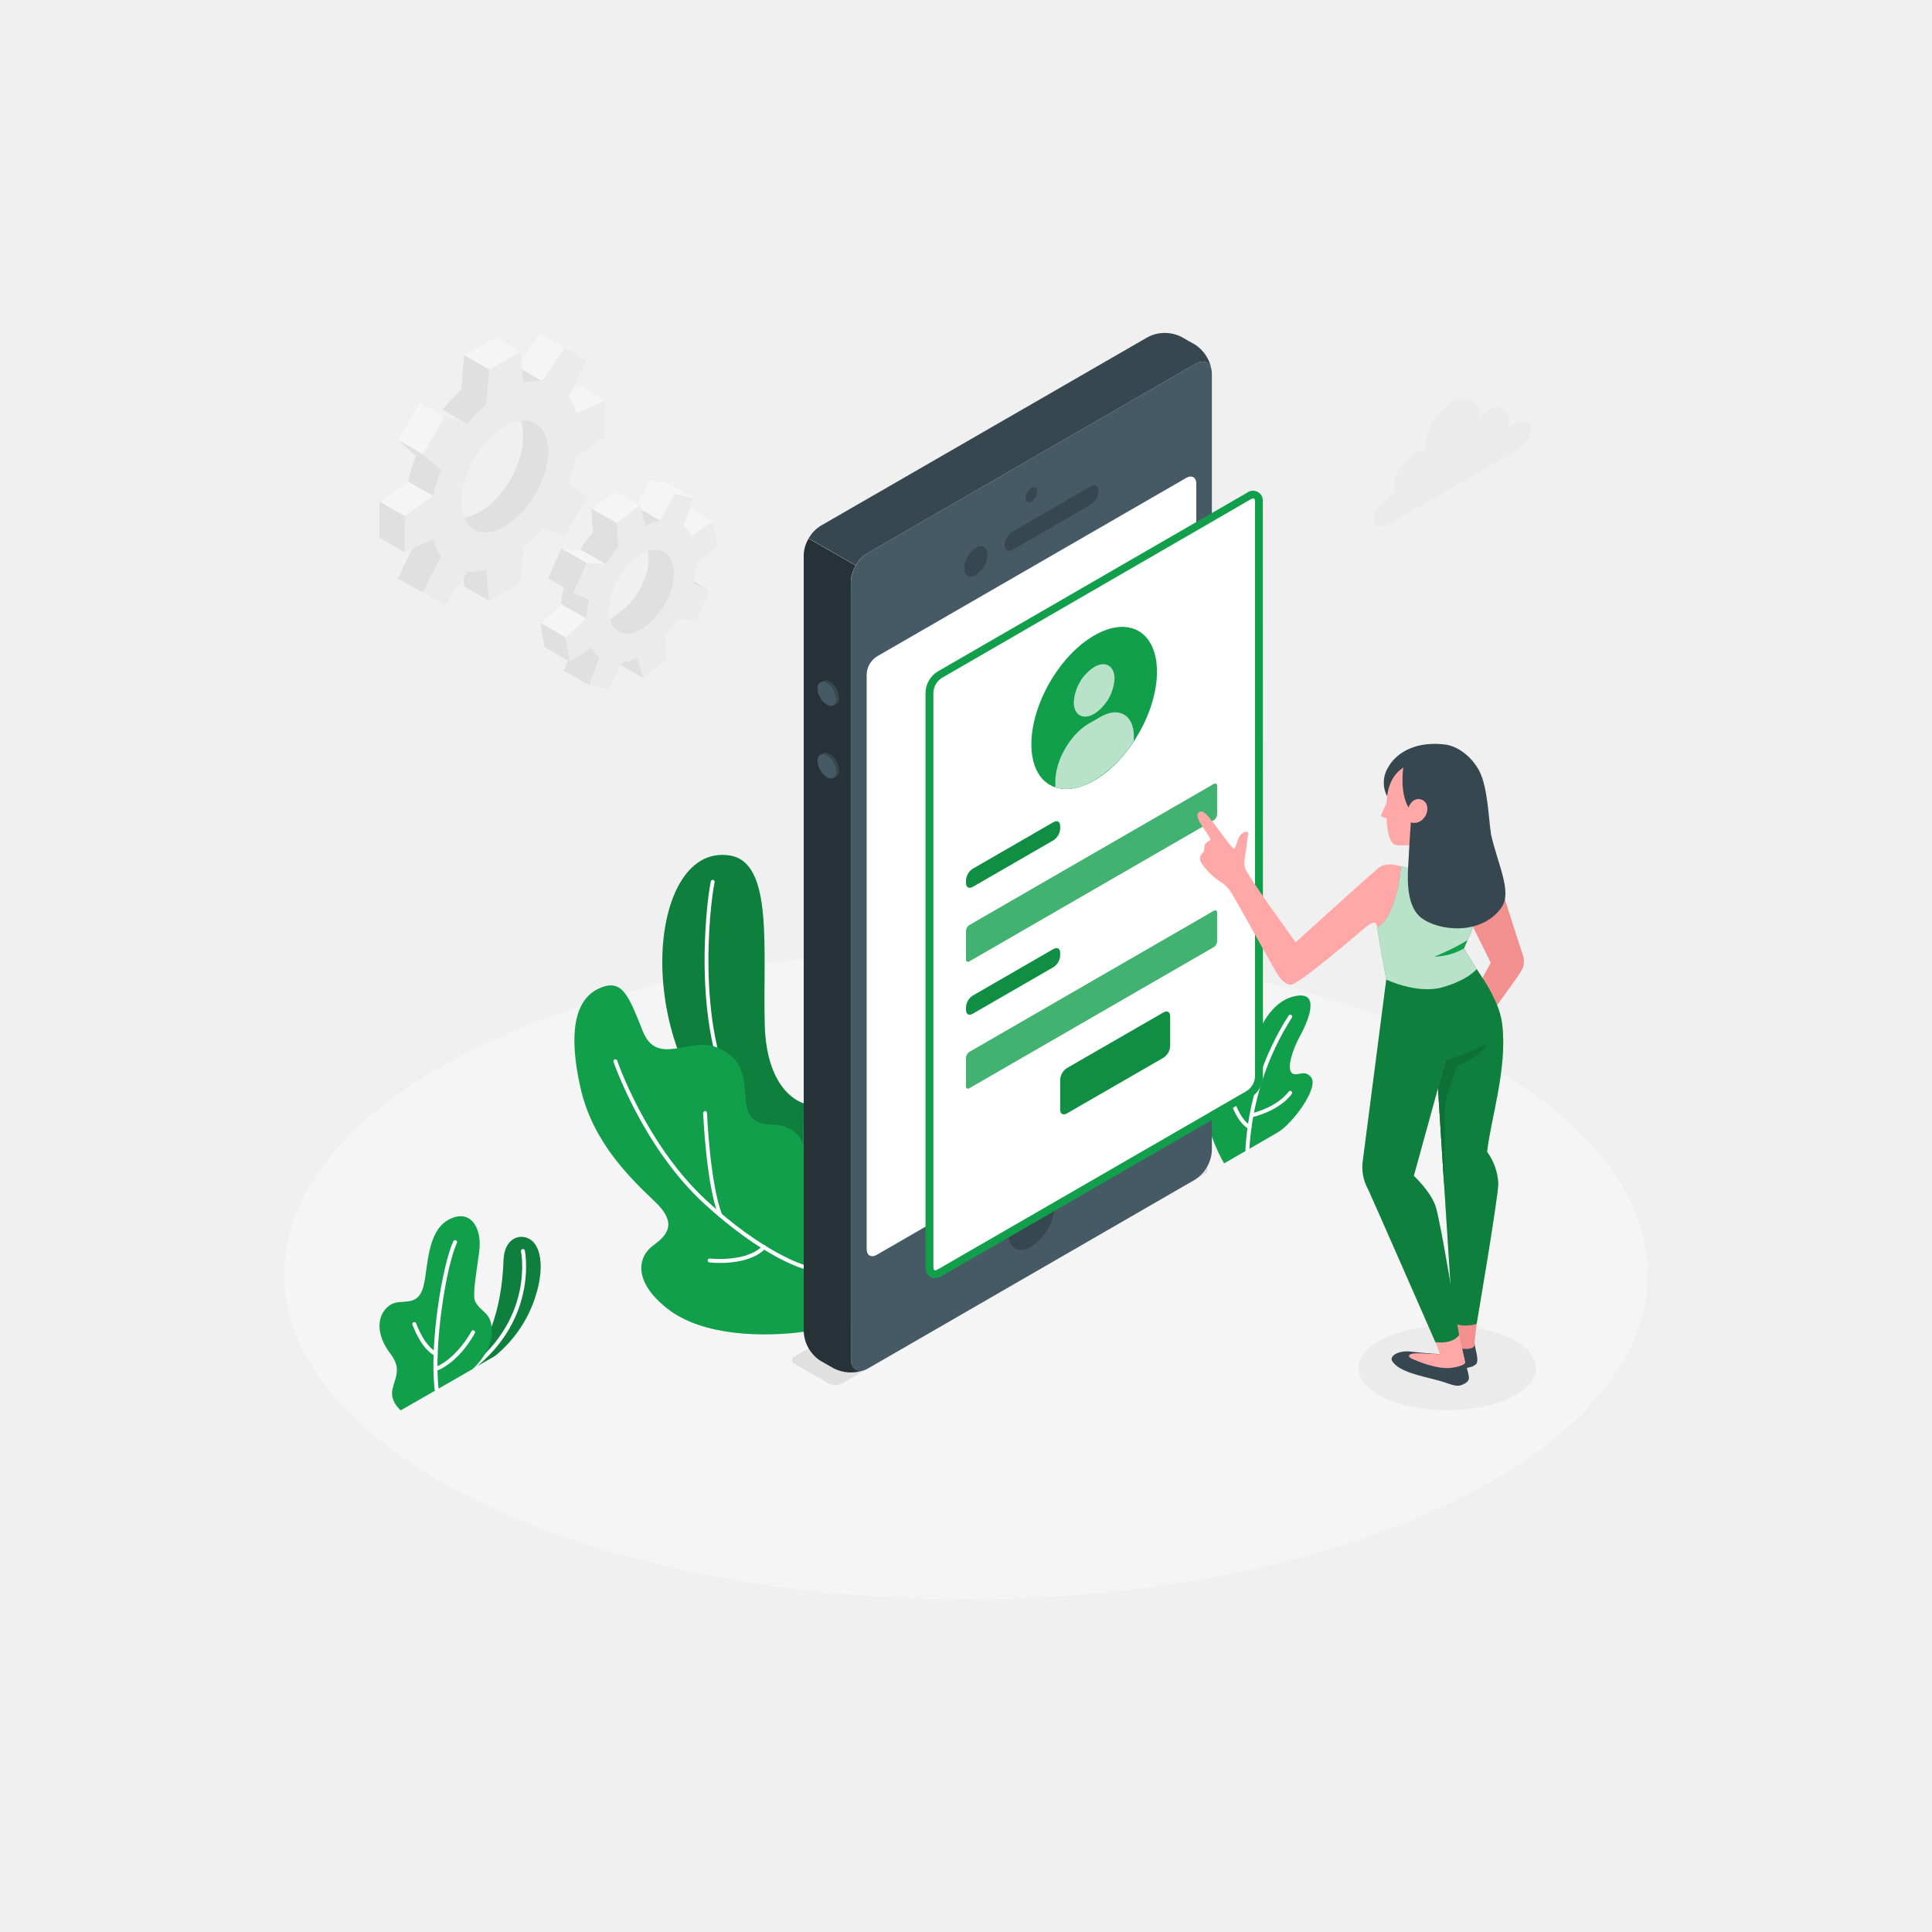
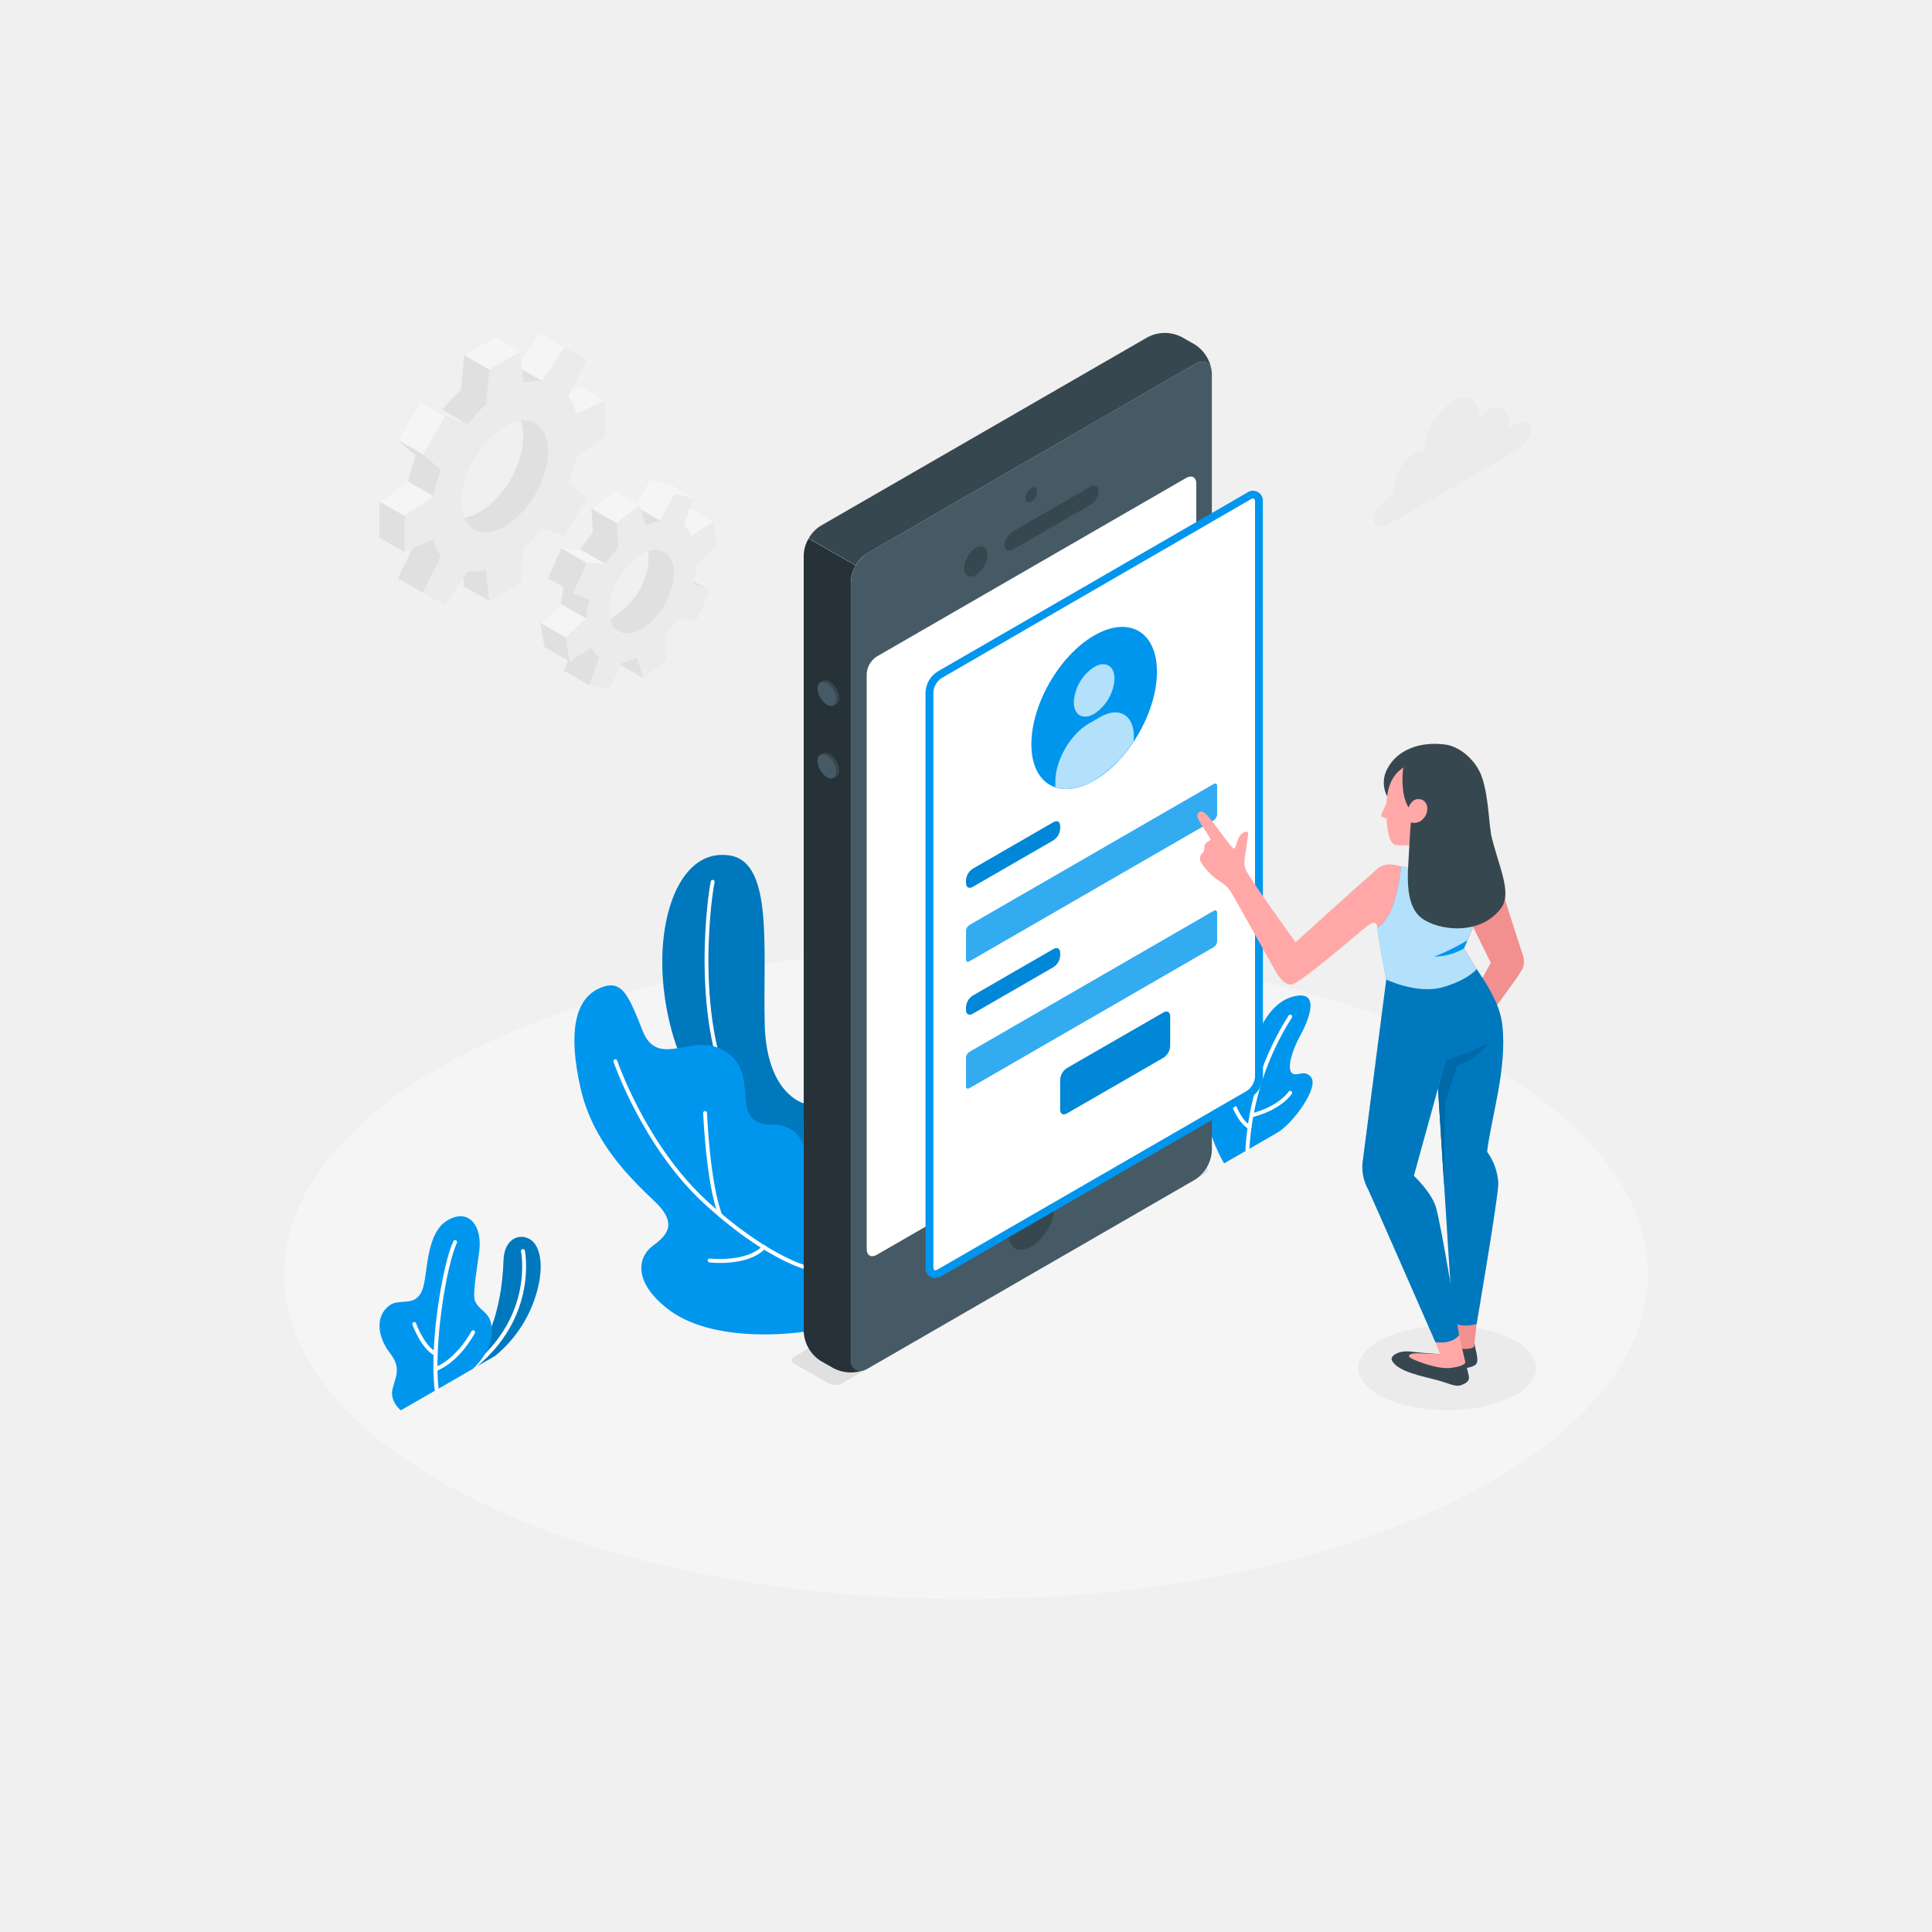
<svg xmlns="http://www.w3.org/2000/svg" viewBox="0 0 500 500">
  <g id="freepik--Floor--inject-2">
    <path d="M125.23,389.24c68.91,32.84,180.63,32.85,249.54,0s68.9-86.09,0-118.93-180.63-32.84-249.54,0S56.33,356.4,125.23,389.24Z" style="fill:#f5f5f5" />
  </g>
  <g id="freepik--Shadow--inject-2">
    <ellipse cx="374.53" cy="354.02" rx="22.98" ry="10.95" style="fill:#ebebeb" />
  </g>
  <g id="freepik--Plants--inject-2">
-     <path d="M120,355.59l8.13-4.69a32.54,32.54,0,0,0,10-14.07c2.51-6.92,2.16-12.18.36-14.82-2.21-3.25-7.94-2.68-8.17,4.16C129.84,339.65,125.91,349,120,355.59Z" style="fill:#129F4B" />
+     <path d="M120,355.59l8.13-4.69a32.54,32.54,0,0,0,10-14.07c2.51-6.92,2.16-12.18.36-14.82-2.21-3.25-7.94-2.68-8.17,4.16C129.84,339.65,125.91,349,120,355.59Z" style="fill:#0096EE" />
    <path d="M120,355.59l8.13-4.69a32.54,32.54,0,0,0,10-14.07c2.51-6.92,2.16-12.18.36-14.82-2.21-3.25-7.94-2.68-8.17,4.16C129.84,339.65,125.91,349,120,355.59Z" style="opacity:0.2" />
    <path d="M120,356.09a.5.5,0,0,1-.28-.91c18.8-13,15.16-31.13,15.12-31.31a.5.5,0,1,1,1-.21c0,.19,3.84,18.94-15.52,32.34A.52.52,0,0,1,120,356.09Z" style="fill:#fff" />
-     <path d="M103.71,365s-2.83-2.3-2.15-5.42,2.51-5.36-.62-9.38-4-9.38-.26-12.28c2.85-2.25,7.3.93,8.9-5,1.18-4.34.78-13.95,6.31-17.15s9,1.62,8.13,8.14c-.76,5.83-1.84,11.44-1,13,1.62,3,4.39,2.59,4.26,8.07-.11,5.1-4.94,9.32-4.94,9.32Z" style="fill:#129F4B" />
+     <path d="M103.71,365s-2.83-2.3-2.15-5.42,2.51-5.36-.62-9.38-4-9.38-.26-12.28c2.85-2.25,7.3.93,8.9-5,1.18-4.34.78-13.95,6.31-17.15s9,1.62,8.13,8.14c-.76,5.83-1.84,11.44-1,13,1.62,3,4.39,2.59,4.26,8.07-.11,5.1-4.94,9.32-4.94,9.32Z" style="fill:#0096EE" />
    <path d="M113,360.11a.51.51,0,0,1-.5-.44c-1.43-11.85,2-32.31,4.8-38.39A.5.5,0,0,1,118,321a.49.49,0,0,1,.24.66c-2.77,6-6.08,26.52-4.71,37.85a.5.5,0,0,1-.44.55Z" style="fill:#fff" />
    <path d="M112.73,350.88a.42.42,0,0,1-.22-.05c-3.47-1.69-5.67-7.72-5.76-8a.5.5,0,1,1,.94-.34c0,.06,2.15,5.9,5.26,7.41a.5.5,0,0,1-.22.95Z" style="fill:#fff" />
    <path d="M112.67,354.88a.49.49,0,0,1-.46-.32.5.5,0,0,1,.27-.65c5.84-2.34,9.48-9.29,9.52-9.37a.5.5,0,0,1,.89.46c-.16.3-3.85,7.36-10,9.84A.43.43,0,0,1,112.67,354.88Z" style="fill:#fff" />
-     <path d="M316.8,301.08S312.43,294,312,286.31s1.26-10.89,3.58-11.81,2.5,1.91,3.69,3.58,3.62.72,4.52-4.49,4.18-14,11-15.71c7.5-1.86,3.48,6.94,1.59,10.37s-3.35,8.11-2.11,9.38,3.17-1.08,5,1.1c2.23,2.63-4.7,12.1-8.68,14.39Z" style="fill:#129F4B" />
+     <path d="M316.8,301.08S312.43,294,312,286.31s1.26-10.89,3.58-11.81,2.5,1.91,3.69,3.58,3.62.72,4.52-4.49,4.18-14,11-15.71c7.5-1.86,3.48,6.94,1.59,10.37s-3.35,8.11-2.11,9.38,3.17-1.08,5,1.1c2.23,2.63-4.7,12.1-8.68,14.39Z" style="fill:#0096EE" />
    <path d="M322.79,298.11h0a.5.5,0,0,1-.48-.52,72,72,0,0,1,11.2-34.8.49.49,0,0,1,.7-.11.5.5,0,0,1,.11.69,71.08,71.08,0,0,0-11,34.27A.5.5,0,0,1,322.79,298.11Z" style="fill:#fff" />
    <path d="M323.36,292.2a.53.53,0,0,1-.24-.06c-2.8-1.55-4.35-6.15-4.41-6.34a.5.5,0,0,1,.31-.64.5.5,0,0,1,.63.32s1.5,4.43,4,5.78a.51.51,0,0,1,.19.68A.49.49,0,0,1,323.36,292.2Z" style="fill:#fff" />
    <path d="M323.85,289.17a.5.5,0,0,1-.48-.38.49.49,0,0,1,.36-.6c7.22-1.83,9.72-5.61,9.74-5.65a.5.5,0,0,1,.85.54c-.11.17-2.71,4.14-10.34,6.08Z" style="fill:#fff" />
-     <path d="M208,285.54s-9.59-2.34-10.09-20.3c-.53-19.38,2.35-42-9-43.83s-17.65,12-17.51,28.15c.13,14.14,5.83,44.84,36.56,50.86Z" style="fill:#129F4B" />
+     <path d="M208,285.54s-9.59-2.34-10.09-20.3c-.53-19.38,2.35-42-9-43.83s-17.65,12-17.51,28.15c.13,14.14,5.83,44.84,36.56,50.86Z" style="fill:#0096EE" />
    <path d="M208,285.54s-9.59-2.34-10.09-20.3c-.53-19.38,2.35-42-9-43.83s-17.65,12-17.51,28.15c.13,14.14,5.83,44.84,36.56,50.86Z" style="opacity:0.2" />
    <path d="M208,298.58h-.09c-6.91-1.26-12.54-5.07-16.73-11.31-12.42-18.53-8.51-53.13-7.22-59.17a.51.51,0,0,1,.59-.39.52.52,0,0,1,.39.6c-1.27,6-5.16,40.16,7.07,58.4a24.12,24.12,0,0,0,16.08,10.88.5.5,0,0,1,.4.59A.49.49,0,0,1,208,298.58Z" style="fill:#fff" />
-     <path d="M208,344.67c-9.91,1.34-26,1.32-35.29-6s-7.35-13.62-3.78-16.25,6.67-5.63.53-11.47-16-15.22-19.2-29.29-1.62-22.87,4.66-25.8c6.09-2.84,7.7,1.68,11.43,11s12.12,1.33,19.3,4.24,6.89,8.67,7.34,13.62,2.82,6.32,6.89,6.32,8.12,2.34,8.12,7Z" style="fill:#129F4B" />
+     <path d="M208,344.67c-9.91,1.34-26,1.32-35.29-6s-7.35-13.62-3.78-16.25,6.67-5.63.53-11.47-16-15.22-19.2-29.29-1.62-22.87,4.66-25.8c6.09-2.84,7.7,1.68,11.43,11s12.12,1.33,19.3,4.24,6.89,8.67,7.34,13.62,2.82,6.32,6.89,6.32,8.12,2.34,8.12,7Z" style="fill:#0096EE" />
    <path d="M208,328.33a.3.3,0,0,1-.13,0c-.43-.12-10.68-3.1-25.61-16.81-15.9-14.6-23.4-36.5-23.48-36.72a.51.51,0,0,1,.32-.63.5.5,0,0,1,.63.31c.07.22,7.5,21.88,23.21,36.3,14.72,13.53,25.09,16.56,25.2,16.59a.5.5,0,0,1,.34.62A.49.49,0,0,1,208,328.33Z" style="fill:#fff" />
    <path d="M186.43,315a.48.48,0,0,1-.46-.32c-3.21-8.24-3.94-25.87-4-26.62a.51.51,0,0,1,.48-.52.53.53,0,0,1,.52.48c0,.18.75,18.21,3.9,26.3a.5.5,0,0,1-.29.65A.52.52,0,0,1,186.43,315Z" style="fill:#fff" />
    <path d="M186.35,326.85a23.62,23.62,0,0,1-2.76-.14.5.5,0,1,1,.12-1c.09,0,9.4,1.06,13.67-3.29a.5.5,0,1,1,.71.7C195,326.31,189.61,326.85,186.35,326.85Z" style="fill:#fff" />
  </g>
  <g id="freepik--Gear--inject-2">
    <path d="M179.15,137.49l-1.08-6.23-5.56,3.66a7.71,7.71,0,0,0-2.11-2.57l2.66-7.2-5-1.11-3.66,7a13.63,13.63,0,0,0-3.81,1.24L159,127l-5.94,4.67.39,6.2a33.37,33.37,0,0,0-3.28,4.34l-4.9-.25-3.44,7.71,4.21,1.8a24.68,24.68,0,0,0-.83,4.88l-5.35,4.92,1.07,6.24,5.57-3.66a7.56,7.56,0,0,0,2.11,2.56L146,173.62l5,1.1,5.24-5.1c1.21-.19.91-2.47,2.23-3.12l1.59,5.26,5.93-4.66-.15-2.44c1.2-1.34,5.74-4.29,6.72-5.83l1.23-2,3.44-7.71-1.6-2.9-1.78-3.78ZM161,158c-4.56,3.58-6,4.37-6.77-.42s1.84-12.07,6.4-15.66,6.3-3.84,7.12.94S165.57,154.46,161,158Z" style="fill:#e0e0e0" />
    <polygon points="168.1 124.04 174.59 127.78 170.93 134.76 164.44 131.02 168.1 124.04" style="fill:#f5f5f5" />
    <polygon points="184.56 135 179 138.66 172.51 134.92 178.07 131.26 184.56 135" style="fill:#f5f5f5" />
    <polygon points="183.67 152.83 179.46 151.04 172.97 147.3 177.18 149.09 183.67 152.83" style="fill:#e0e0e0" />
    <polygon points="145.99 173.62 152.48 177.35 155.14 170.15 148.65 166.41 145.99 173.62" style="fill:#e0e0e0" />
    <polygon points="166.49 175.5 160.01 171.76 158.42 166.5 164.91 170.24 166.49 175.5" style="fill:#e0e0e0" />
    <path d="M185.63,141.23,184.56,135,179,138.66a7.74,7.74,0,0,0-2.12-2.57l2.66-7.2-4.95-1.11-3.67,7a13.63,13.63,0,0,0-3.81,1.24l-1.58-5.26-5.94,4.67.39,6.2A33.37,33.37,0,0,0,156.7,146l-4.91-.25-3.44,7.71,4.21,1.8a25.4,25.4,0,0,0-.83,4.89L146.39,165l1.07,6.24,5.56-3.66a7.7,7.7,0,0,0,2.12,2.56l-2.66,7.2,5,1.11,3.66-7a13.31,13.31,0,0,0,3.82-1.25l1.58,5.26,5.94-4.66-.39-6.2a33.37,33.37,0,0,0,3.28-4.34l4.91.24,3.44-7.71L179.45,151a24.81,24.81,0,0,0,.84-4.89ZM167.5,161.78c-4.55,3.58-8.91,2.61-9.74-2.17s2.2-11.57,6.76-15.15,8.91-2.6,9.74,2.18S172.06,158.2,167.5,161.78Z" style="fill:#ebebeb" />
    <polygon points="165.53 130.74 159.04 127 153.1 131.67 159.59 135.41 165.53 130.74" style="fill:#f5f5f5" />
    <polygon points="153.1 131.67 153.49 137.87 159.98 141.61 159.59 135.41 153.1 131.67" style="fill:#e0e0e0" />
    <polygon points="156.7 145.95 150.21 142.21 145.31 141.97 151.79 145.71 156.7 145.95" style="fill:#f5f5f5" />
    <polygon points="145.31 141.97 141.87 149.67 148.35 153.41 151.79 145.71 145.31 141.97" style="fill:#e0e0e0" />
    <polygon points="151.73 160.09 145.25 156.35 139.9 161.27 146.38 165.01 151.73 160.09" style="fill:#f5f5f5" />
    <polygon points="147.46 171.25 140.97 167.51 139.9 161.27 146.38 165.01 147.46 171.25" style="fill:#e0e0e0" />
    <polygon points="174.59 127.78 168.1 124.04 173.06 125.15 179.54 128.89 174.59 127.78" style="fill:#f5f5f5" />
    <path d="M150.09,109.21V99.9l-7.41,3.34a13.36,13.36,0,0,0-2-4.41l4.67-9.41-5.7-3.29-5.82,8.75a13.21,13.21,0,0,0-4.82.47l-.82-8.09-8.06,4.66-.81,9a39.68,39.68,0,0,0-4.82,5.1l-5.82-2-5.7,9.88,4.66,4a40.21,40.21,0,0,0-2,6.72l-7.41,5.21v9.32l7.41-3.34a13.36,13.36,0,0,0,2,4.41L103,149.64l5.7,3.29,5.82-8.75a13.23,13.23,0,0,0,4.82-.47l.81,8.09,8.06-4.66.82-9a15.2,15.2,0,0,0,6.46-4.54l4.18,1.47,5.7-9.87-3.5-3a20.81,20.81,0,0,0,.83-7.73Zm-25.93,23.26c-6.18,3.57-10,1-10-6.11s5.11-15.9,11.3-19.47,9.93-1,9.93,6.17S130.35,128.89,124.16,132.47Z" style="fill:#e0e0e0" />
    <polygon points="146.13 89.86 139.65 86.13 133.83 94.88 140.31 98.62 146.13 89.86" style="fill:#f5f5f5" />
    <polygon points="156.58 103.64 150.09 99.9 142.68 103.24 149.17 106.98 156.58 103.64" style="fill:#f5f5f5" />
    <polygon points="126.61 155.54 120.13 151.8 119.32 143.71 125.8 147.45 126.61 155.54" style="fill:#e0e0e0" />
    <polygon points="102.97 149.64 109.46 153.38 114.13 143.97 107.64 140.23 102.97 149.64" style="fill:#e0e0e0" />
    <path d="M156.58,113v-9.31L149.17,107a13.17,13.17,0,0,0-2-4.41l4.67-9.41-5.7-3.3-5.82,8.76a13,13,0,0,0-4.82.47L134.68,91l-8.06,4.66-.82,9a40.38,40.38,0,0,0-4.82,5.1l-5.82-2-5.7,9.88,4.67,4a39.29,39.29,0,0,0-2,6.72l-7.41,5.21v9.32l7.41-3.34a13.16,13.16,0,0,0,2,4.41l-4.67,9.41,5.7,3.29,5.82-8.75a13.21,13.21,0,0,0,4.82-.47l.82,8.09,8.06-4.66.81-9a39.68,39.68,0,0,0,4.82-5.1l5.82,2,5.7-9.87-4.67-4a39.34,39.34,0,0,0,2-6.72Zm-25.93,23.26c-6.19,3.57-11.21.67-11.21-6.47s5-15.83,11.21-19.41,11.2-.67,11.2,6.47S136.83,132.63,130.65,136.21Z" style="fill:#ebebeb" />
    <polygon points="114.5 106.04 120.98 109.78 115.16 107.75 108.68 104 114.5 106.04" style="fill:#f0f0f0" />
    <rect x="103.37" y="107.07" width="11.41" height="7.49" transform="translate(-41.42 149.93) rotate(-60.02)" style="fill:#f5f5f5" />
    <polygon points="102.97 113.88 109.46 117.62 114.13 121.64 107.64 117.91 102.97 113.88" style="fill:#e0e0e0" />
    <polygon points="105.64 124.63 112.13 128.37 104.72 133.58 98.23 129.84 105.64 124.63" style="fill:#f5f5f5" />
    <polygon points="98.23 129.84 104.72 133.58 104.72 142.9 98.23 139.16 98.23 129.84" style="fill:#e0e0e0" />
    <polygon points="134.68 91 128.19 87.26 120.13 91.92 126.61 95.66 134.68 91" style="fill:#f5f5f5" />
  </g>
  <g id="freepik--Device--inject-2">
    <path d="M217.88,358.05l94-54.28a1.06,1.06,0,0,0,0-2l-8.69-5a3.86,3.86,0,0,0-3.47,0L205.69,351a1.06,1.06,0,0,0,0,2l8.72,5A3.86,3.86,0,0,0,217.88,358.05Z" style="fill:#e0e0e0" />
    <path d="M309.3,94.2l-84.76,48.94a9.58,9.58,0,0,0-4.33,7.5V351.71c0,2.76,1.94,3.88,4.33,2.5l84.76-48.94a9.55,9.55,0,0,0,4.33-7.5V96.7C313.63,93.94,311.7,92.82,309.3,94.2Z" style="fill:#455a64" />
    <path d="M224.54,143.14,309.3,94.2c2.14-1.24,3.91-.47,4.27,1.68a9.68,9.68,0,0,0-4.27-6.68l-3.52-2a9.57,9.57,0,0,0-8.66,0L212.35,136.1a8.91,8.91,0,0,0-3.06,3.23l12.19,7A8.75,8.75,0,0,1,224.54,143.14Z" style="fill:#37474f" />
    <path d="M208,344.67a9.58,9.58,0,0,0,4.33,7.5l3.53,2a9.7,9.7,0,0,0,7.92.34c-2,.78-3.59-.37-3.59-2.84V150.64a8.8,8.8,0,0,1,1.27-4.27l-12.19-7A8.91,8.91,0,0,0,208,143.6Z" style="fill:#263238" />
    <path d="M226.87,169.93,307,123.68c1.44-.82,2.6-.15,2.6,1.5V274a5.73,5.73,0,0,1-2.6,4.5l-80.1,46.25c-1.44.83-2.6.16-2.6-1.5V174.43A5.74,5.74,0,0,1,226.87,169.93Z" style="fill:#fff" />
    <path d="M266.92,126.29a3.38,3.38,0,0,0-1.52,2.64c0,1,.68,1.37,1.52.88a3.35,3.35,0,0,0,1.52-2.64C268.44,126.2,267.76,125.81,266.92,126.29Z" style="fill:#37474f" />
    <path d="M266.92,308.74a13.3,13.3,0,0,0-6,10.42c0,3.83,2.69,5.39,6,3.47a13.31,13.31,0,0,0,6-10.42C272.94,308.38,270.24,306.82,266.92,308.74Z" style="fill:#37474f" />
    <path d="M252.53,141.77a6.73,6.73,0,0,0-3,5.28c0,1.94,1.36,2.73,3,1.76a6.73,6.73,0,0,0,3.05-5.28C255.58,141.59,254.22,140.8,252.53,141.77Z" style="fill:#37474f" />
    <path d="M260,141.11c0,1.3,1,1.79,2.17,1.1l20-11.57a4.64,4.64,0,0,0,2.17-3.6c0-1.29-1-1.78-2.17-1.09l-20,11.57A4.64,4.64,0,0,0,260,141.11Z" style="fill:#37474f" />
    <path d="M214.76,176.37a5.39,5.39,0,0,1,2.44,4.22c0,1.56-1.09,2.19-2.44,1.41a5.4,5.4,0,0,1-2.43-4.22C212.33,176.23,213.42,175.6,214.76,176.37Z" style="fill:#37474f" />
    <path d="M214.76,195.15a5.39,5.39,0,0,1,2.44,4.22c0,1.55-1.09,2.18-2.44,1.41a5.4,5.4,0,0,1-2.43-4.22C212.33,195,213.42,194.37,214.76,195.15Z" style="fill:#37474f" />
    <path d="M214,176.75a5.39,5.39,0,0,1,2.44,4.22c0,1.55-1.09,2.18-2.44,1.41a5.39,5.39,0,0,1-2.44-4.22C211.57,176.6,212.66,176,214,176.75Z" style="fill:#455a64" />
    <path d="M214,195.52a5.39,5.39,0,0,1,2.44,4.23c0,1.55-1.09,2.18-2.44,1.4a5.36,5.36,0,0,1-2.44-4.22C211.57,195.38,212.66,194.75,214,195.52Z" style="fill:#455a64" />
    <path d="M325.82,129.89c0-1.66-1.16-2.33-2.6-1.5l-9.59,5.53-70.51,40.72a5.73,5.73,0,0,0-2.6,4.5V327.92c0,1.66,1.16,2.33,2.6,1.5l70.54-40.73,9.56-5.52a5.73,5.73,0,0,0,2.6-4.5Z" style="fill:#fff" />
-     <path d="M326.82,129.89a2.57,2.57,0,0,0-4.1-2.37l-9.15,5.29h0l-70.95,41a6.66,6.66,0,0,0-3.1,5.37V327.92a2.77,2.77,0,0,0,1.26,2.55,2.29,2.29,0,0,0,1.18.31,3.42,3.42,0,0,0,1.66-.49l71-41h0l9.13-5.27a6.75,6.75,0,0,0,3.1-5.37ZM313.59,287.58l0,0-.82.48h0l-70.11,40.48a1,1,0,0,1-.84.18c-.13-.08-.26-.36-.26-.82V179.14a4.81,4.81,0,0,1,2.1-3.64L313.7,135h0l10-5.79a1,1,0,0,1,.84-.18c.13.08.26.36.26.82V278.67a4.81,4.81,0,0,1-2.1,3.64l-9.13,5.27Z" style="fill:#129F4B" />
-     <path d="M283.17,164.46c9-5.18,16.25-1,16.25,9.39s-7.28,23-16.25,28.14-16.25,1-16.25-9.38S274.2,169.65,283.17,164.46Z" style="fill:#129F4B" />
-     <path d="M283.17,172.62c2.91-1.68,5.27-.32,5.27,3a11.65,11.65,0,0,1-5.27,9.13c-2.91,1.68-5.27.32-5.27-3A11.65,11.65,0,0,1,283.17,172.62Z" style="fill:#129F4B" />
-     <path d="M293.44,190.54c0-5.52-3.87-7.76-8.66-5l-3,1.73c-4.78,2.76-8.66,9.48-8.66,15v1.49c2.77.91,6.25.42,10-1.77a32,32,0,0,0,10.27-10.17Z" style="fill:#129F4B" />
+     <path d="M326.82,129.89a2.57,2.57,0,0,0-4.1-2.37l-9.15,5.29h0l-70.95,41a6.66,6.66,0,0,0-3.1,5.37V327.92a2.77,2.77,0,0,0,1.26,2.55,2.29,2.29,0,0,0,1.18.31,3.42,3.42,0,0,0,1.66-.49l71-41h0l9.13-5.27a6.75,6.75,0,0,0,3.1-5.37ZM313.59,287.58l0,0-.82.48h0l-70.11,40.48a1,1,0,0,1-.84.18c-.13-.08-.26-.36-.26-.82V179.14a4.81,4.81,0,0,1,2.1-3.64L313.7,135h0l10-5.79a1,1,0,0,1,.84-.18c.13.08.26.36.26.82V278.67a4.81,4.81,0,0,1-2.1,3.64l-9.13,5.27Z" style="fill:#0096EE" />
+     <path d="M283.17,164.46c9-5.18,16.25-1,16.25,9.39s-7.28,23-16.25,28.14-16.25,1-16.25-9.38S274.2,169.65,283.17,164.46Z" style="fill:#0096EE" />
+     <path d="M283.17,172.62c2.91-1.68,5.27-.32,5.27,3a11.65,11.65,0,0,1-5.27,9.13c-2.91,1.68-5.27.32-5.27-3A11.65,11.65,0,0,1,283.17,172.62Z" style="fill:#0096EE" />
+     <path d="M293.44,190.54c0-5.52-3.87-7.76-8.66-5l-3,1.73c-4.78,2.76-8.66,9.48-8.66,15v1.49c2.77.91,6.25.42,10-1.77a32,32,0,0,0,10.27-10.17Z" style="fill:#0096EE" />
    <path d="M283.17,172.62c2.91-1.68,5.27-.32,5.27,3a11.65,11.65,0,0,1-5.27,9.13c-2.91,1.68-5.27.32-5.27-3A11.65,11.65,0,0,1,283.17,172.62Z" style="fill:#fff;opacity:0.7" />
    <path d="M293.44,190.54c0-5.52-3.87-7.76-8.66-5l-3,1.73c-4.78,2.76-8.66,9.48-8.66,15v1.49c2.77.91,6.25.42,10-1.77a32,32,0,0,0,10.27-10.17Z" style="fill:#fff;opacity:0.7" />
-     <path d="M251.73,224.84l20.91-12.07c1-.55,1.73-.11,1.73,1v.69a3.82,3.82,0,0,1-1.73,3l-20.91,12.07c-.95.55-1.73.1-1.73-1v-.69A3.83,3.83,0,0,1,251.73,224.84Z" style="fill:#129F4B" />
+     <path d="M251.73,224.84l20.91-12.07c1-.55,1.73-.11,1.73,1v.69a3.82,3.82,0,0,1-1.73,3l-20.91,12.07c-.95.55-1.73.1-1.73-1v-.69A3.83,3.83,0,0,1,251.73,224.84Z" style="fill:#0096EE" />
    <path d="M251.73,224.84l20.91-12.07c1-.55,1.73-.11,1.73,1v.69a3.82,3.82,0,0,1-1.73,3l-20.91,12.07c-.95.55-1.73.1-1.73-1v-.69A3.83,3.83,0,0,1,251.73,224.84Z" style="opacity:0.1" />
-     <path d="M250.87,239.41l63.26-36.52c.47-.28.86-.06.86.5v7.38a1.94,1.94,0,0,1-.86,1.5l-63.26,36.52c-.48.28-.87.05-.87-.5v-7.38A1.92,1.92,0,0,1,250.87,239.41Z" style="fill:#129F4B" />
+     <path d="M250.87,239.41l63.26-36.52c.47-.28.86-.06.86.5v7.38a1.94,1.94,0,0,1-.86,1.5l-63.26,36.52c-.48.28-.87.05-.87-.5v-7.38A1.92,1.92,0,0,1,250.87,239.41Z" style="fill:#0096EE" />
    <path d="M250.87,239.41l63.26-36.52c.47-.28.86-.06.86.5v7.38a1.94,1.94,0,0,1-.86,1.5l-63.26,36.52c-.48.28-.87.05-.87-.5v-7.38A1.92,1.92,0,0,1,250.87,239.41Z" style="fill:#fff;opacity:0.2" />
-     <path d="M251.73,257.67l20.91-12.07c1-.55,1.73-.1,1.73,1v.69a3.81,3.81,0,0,1-1.73,3l-20.91,12.07c-.95.56-1.73.11-1.73-1v-.69A3.85,3.85,0,0,1,251.73,257.67Z" style="fill:#129F4B" />
+     <path d="M251.73,257.67l20.91-12.07c1-.55,1.73-.1,1.73,1v.69a3.81,3.81,0,0,1-1.73,3l-20.91,12.07c-.95.56-1.73.11-1.73-1v-.69A3.85,3.85,0,0,1,251.73,257.67Z" style="fill:#0096EE" />
    <path d="M251.73,257.67l20.91-12.07c1-.55,1.73-.1,1.73,1v.69a3.81,3.81,0,0,1-1.73,3l-20.91,12.07c-.95.56-1.73.11-1.73-1v-.69A3.85,3.85,0,0,1,251.73,257.67Z" style="opacity:0.1" />
-     <path d="M250.87,272.24l63.26-36.52c.47-.28.86-.05.86.5v7.38a1.94,1.94,0,0,1-.86,1.5l-63.26,36.52c-.48.28-.87.06-.87-.5v-7.38A1.92,1.92,0,0,1,250.87,272.24Z" style="fill:#129F4B" />
+     <path d="M250.87,272.24l63.26-36.52c.47-.28.86-.05.86.5v7.38a1.94,1.94,0,0,1-.86,1.5l-63.26,36.52c-.48.28-.87.06-.87-.5v-7.38A1.92,1.92,0,0,1,250.87,272.24Z" style="fill:#0096EE" />
    <path d="M250.87,272.24l63.26-36.52c.47-.28.86-.05.86.5v7.38a1.94,1.94,0,0,1-.86,1.5l-63.26,36.52c-.48.28-.87.06-.87-.5v-7.38A1.92,1.92,0,0,1,250.87,272.24Z" style="fill:#fff;opacity:0.2" />
-     <path d="M276.1,276.43l25-14.41c1-.56,1.74-.11,1.74,1v7.72a3.82,3.82,0,0,1-1.74,3l-25,14.42c-1,.55-1.73.1-1.73-1v-7.73A3.86,3.86,0,0,1,276.1,276.43Z" style="fill:#129F4B" />
+     <path d="M276.1,276.43l25-14.41c1-.56,1.74-.11,1.74,1v7.72a3.82,3.82,0,0,1-1.74,3l-25,14.42c-1,.55-1.73.1-1.73-1v-7.73A3.86,3.86,0,0,1,276.1,276.43Z" style="fill:#0096EE" />
    <path d="M276.1,276.43l25-14.41c1-.56,1.74-.11,1.74,1v7.72a3.82,3.82,0,0,1-1.74,3l-25,14.42c-1,.55-1.73.1-1.73-1v-7.73A3.86,3.86,0,0,1,276.1,276.43Z" style="opacity:0.1" />
  </g>
  <g id="freepik--Character--inject-2">
    <path d="M335.3,243.85s-12.28-16.94-13-19c-.57-1.52,0-3.78.18-4.83s.34-3.39.52-4c.3-1.14-1.17-.91-2,.13s-1.11,3.12-1.54,3.46-3.7-4.43-5.41-6.63-2.78-3.54-3.83-2.72c-.75.59-.19,1.87,1.05,3.75a33.77,33.77,0,0,1,2,3.15c.19.41-.83.44-1.38,1.29-.43.66,0,1.73-.6,2.24a1.89,1.89,0,0,0-.48,2.47,16.34,16.34,0,0,0,4.23,4.48c1.84,1.27,2.58,1.72,3.67,3.45s10.87,19.4,11.53,20.46,1.93,3.22,3.86,3.28,17.73-13.54,18.54-14.22c2.6-2.17,3.43-2.48,3.87-.53a19.25,19.25,0,0,1,.34,2.1c.31,2.48,2,11.34,2,11.34s8,3.87,14.57,2,8.79-4.66,8.79-4.66l-3.29-5.36c.89-2.21,5-11.17,6.33-17.44l-20.6-3.33c-.42-.09-1.1-.26-2-.49-1.13-.3-4-1.29-6.17.61-7.08,6.17-21.16,19-21.16,19" style="fill:#ffa8a7" />
    <path d="M376.14,347.79l-3.69,5.13a12.26,12.26,0,0,0,5.36,1.15c3.31.12,4.22-1,4.34-1.22.56-1.2-.31-3.36-.55-5.22Z" style="fill:#37474f" />
    <path d="M372.66,350.46s-4.48-.29-7.57-.67-5.54,1.12-4.82,2.39,2.43,2.33,5.09,3.22c2.27.77,5,1.32,7.36,2s4,1.57,5.37,1.09c1.53-.53,2.19-1.14,2.06-2.26a48.54,48.54,0,0,0-1.24-4.72Z" style="fill:#37474f" />
    <path d="M382.15,342.64s-.56,4.66-.6,5.66-4.55,1.32-5.41-.51l-.14-5.7Z" style="fill:#f28f8f" />
    <path d="M377.61,345.5l1.61,7.08s.15.86-3.53,1.41-9.46-1.93-10.45-2.43-1.1-1.51,2.52-1.31,4.9.21,4.9.21l-1.18-3.13Z" style="fill:#ffa8a7" />
    <path d="M385.19,228l2.55-.71s5.33,16.87,5.92,18.5,1.26,3.35.11,5.36c-1.37,2.39-8.58,12-8.58,12l-4.58-4.48,5.2-9.52-4.6-9.3Z" style="fill:#f28f8f" />
    <path d="M359,206.09a7.52,7.52,0,0,1,.11-7.27c2.54-4.71,8.2-7,14.94-6.13,3.12.41,6.8,3,8.81,6.87,2.22,4.29,2.43,12.93,3,16.2Z" style="fill:#37474f" />
    <path d="M358.82,207.94s-1.6,3.05-1.32,3.33a4.19,4.19,0,0,0,1.34.5Z" style="fill:#ffa8a7" />
    <path d="M363.68,198.3c-1.74,1.13-4.74,3.21-4.87,10.06-.14,7,.86,9.31,1.9,10.12.7.55,4.81.27,6.57-.14s6.83-2.92,8.66-6.73c2.15-4.48,1.71-11-1.48-13A11.14,11.14,0,0,0,363.68,198.3Z" style="fill:#ffa8a7" />
-     <path d="M382.15,250.82c3.08,4.8,6,9,6.64,14.42,1.32,11.39-3,24.41-3.93,32.84a15.19,15.19,0,0,1,2.9,8.22c0,3.49-5.61,36.34-5.61,36.34s-4.08,1.24-6.15-.55l-3.85-60.43,2-7.36Z" style="fill:#129F4B" />
+     <path d="M382.15,250.82c3.08,4.8,6,9,6.64,14.42,1.32,11.39-3,24.41-3.93,32.84a15.19,15.19,0,0,1,2.9,8.22c0,3.49-5.61,36.34-5.61,36.34s-4.08,1.24-6.15-.55l-3.85-60.43,2-7.36Z" style="fill:#0096EE" />
    <path d="M382.15,250.82c3.08,4.8,6,9,6.64,14.42,1.32,11.39-3,24.41-3.93,32.84a15.19,15.19,0,0,1,2.9,8.22c0,3.49-5.61,36.34-5.61,36.34s-4.08,1.24-6.15-.55l-3.85-60.43,2-7.36Z" style="opacity:0.2" />
-     <path d="M372.15,281.66l2-7.36a49.13,49.13,0,0,0,11-4.37s-2.08,3.79-8.06,5.87L374,285.25l-.26,21.65Z" style="fill:#129F4B" />
+     <path d="M372.15,281.66l2-7.36a49.13,49.13,0,0,0,11-4.37s-2.08,3.79-8.06,5.87L374,285.25l-.26,21.65Z" style="fill:#0096EE" />
    <path d="M372.15,281.66l2-7.36a49.13,49.13,0,0,0,11-4.37s-2.08,3.79-8.06,5.87L374,285.25l-.26,21.65Z" style="opacity:0.3" />
-     <path d="M382.15,250.82c1.65,2.7,5.59,7.3,4.75,11.73-1,5.36-3.9,9.13-12.72,11.75l-8.28,30s4.31,4,5.63,7.87,6.08,33.35,6.08,33.35-1.48,2.41-6.13,1.83c0,0-16.21-37-17.35-39.41a12,12,0,0,1-1.37-8.05c.51-3.88,6-46.35,6-46.35Z" style="fill:#129F4B" />
+     <path d="M382.15,250.82c1.65,2.7,5.59,7.3,4.75,11.73-1,5.36-3.9,9.13-12.72,11.75l-8.28,30s4.31,4,5.63,7.87,6.08,33.35,6.08,33.35-1.48,2.41-6.13,1.83c0,0-16.21-37-17.35-39.41a12,12,0,0,1-1.37-8.05c.51-3.88,6-46.35,6-46.35Z" style="fill:#0096EE" />
    <path d="M382.15,250.82c1.65,2.7,5.59,7.3,4.75,11.73-1,5.36-3.9,9.13-12.72,11.75l-8.28,30s4.31,4,5.63,7.87,6.08,33.35,6.08,33.35-1.48,2.41-6.13,1.83c0,0-16.21-37-17.35-39.41a12,12,0,0,1-1.37-8.05c.51-3.88,6-46.35,6-46.35Z" style="opacity:0.2" />
-     <path d="M385.19,228l-20.6-3.33c-.42-.09-1.1-.26-2-.49h0s-.88,12.92-6.17,15.88h0c.13.62.24,1.31.34,2.1.31,2.48,2,11.34,2,11.34s8,3.87,14.57,2,8.79-4.66,8.79-4.66l-3.29-5.36C379.75,243.25,383.89,234.29,385.19,228Z" style="fill:#129F4B" />
+     <path d="M385.19,228l-20.6-3.33c-.42-.09-1.1-.26-2-.49h0s-.88,12.92-6.17,15.88h0c.13.62.24,1.31.34,2.1.31,2.48,2,11.34,2,11.34s8,3.87,14.57,2,8.79-4.66,8.79-4.66l-3.29-5.36C379.75,243.25,383.89,234.29,385.19,228Z" style="fill:#0096EE" />
    <path d="M385.19,228l-20.6-3.33c-.42-.09-1.1-.26-2-.49h0s-.88,12.92-6.17,15.88h0c.13.62.24,1.31.34,2.1.31,2.48,2,11.34,2,11.34s8,3.87,14.57,2,8.79-4.66,8.79-4.66l-3.29-5.36C379.75,243.25,383.89,234.29,385.19,228Z" style="fill:#fff;opacity:0.7" />
-     <path d="M379.76,243.35a58.15,58.15,0,0,1-8.57,4.23,16.1,16.1,0,0,0,7.67-2.12Z" style="fill:#129F4B" />
+     <path d="M379.76,243.35a58.15,58.15,0,0,1-8.57,4.23,16.1,16.1,0,0,0,7.67-2.12Z" style="fill:#0096EE" />
    <path d="M363.17,198.64s-1,6.5,1.36,10.32c0,0,.88-2.59,3.07-2.1s2.31,3.38.77,5a3.19,3.19,0,0,1-3.24,1s-.35,4.7-.54,8.64-1.23,12.53,3.2,16,15.55,4.69,20.76-2.59c2.9-4.05-.95-11.21-2.74-19.24-1.65-7.38-2.58-18.32-10.41-20.08S363.17,198.64,363.17,198.64Z" style="fill:#37474f" />
  </g>
  <g id="freepik--Cloud--inject-2">
    <path d="M391.9,109.83l-1.65,1a8.7,8.7,0,0,0,.23-1.79c0-3.35-2.35-4.7-5.25-3a9.26,9.26,0,0,0-2.33,2v0c0-4.5-3.16-6.33-7.06-4.08a15.61,15.61,0,0,0-7.06,12.23c0,.23,0,.45,0,.67a4.28,4.28,0,0,0-2.87.66,11.6,11.6,0,0,0-5.25,9.09,6.1,6.1,0,0,0,.13,1.26l-.88.51c-2.39,1.38-4.33,4.07-4.33,6s1.94,2.39,4.33,1l32-18.45c2.39-1.38,4.33-4.07,4.33-6S394.29,108.44,391.9,109.83Z" style="fill:#ebebeb" />
  </g>
</svg>
